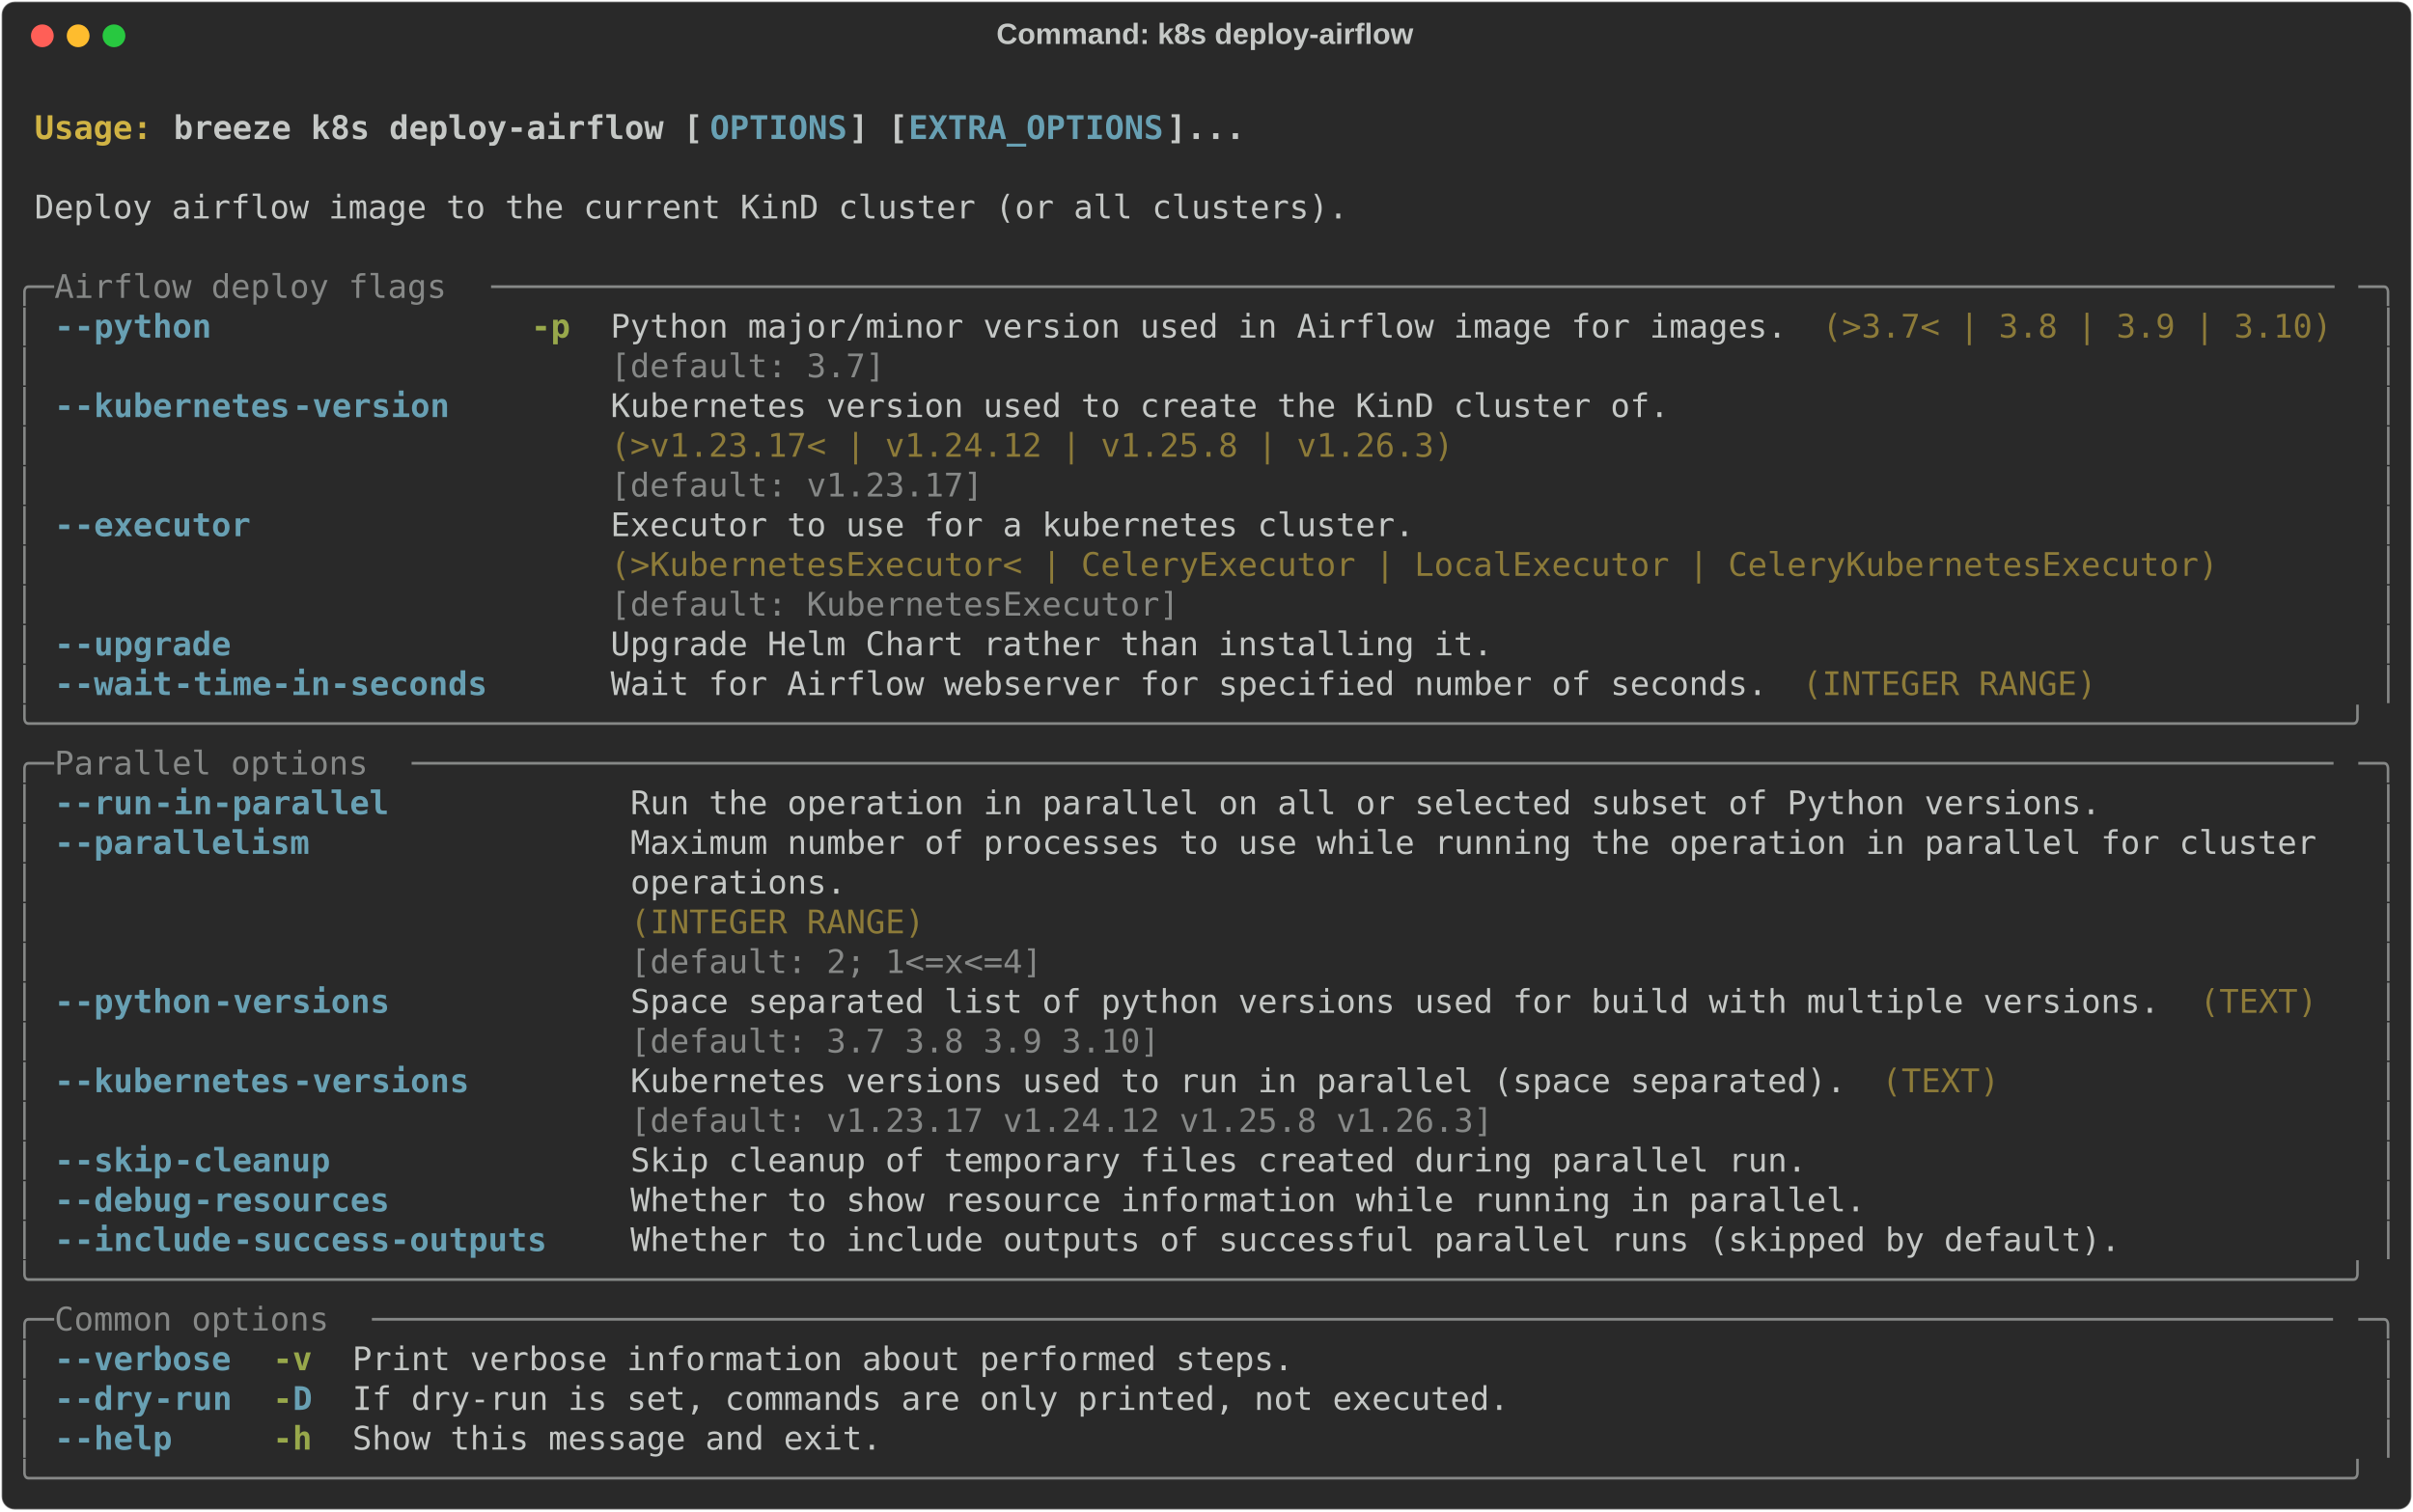
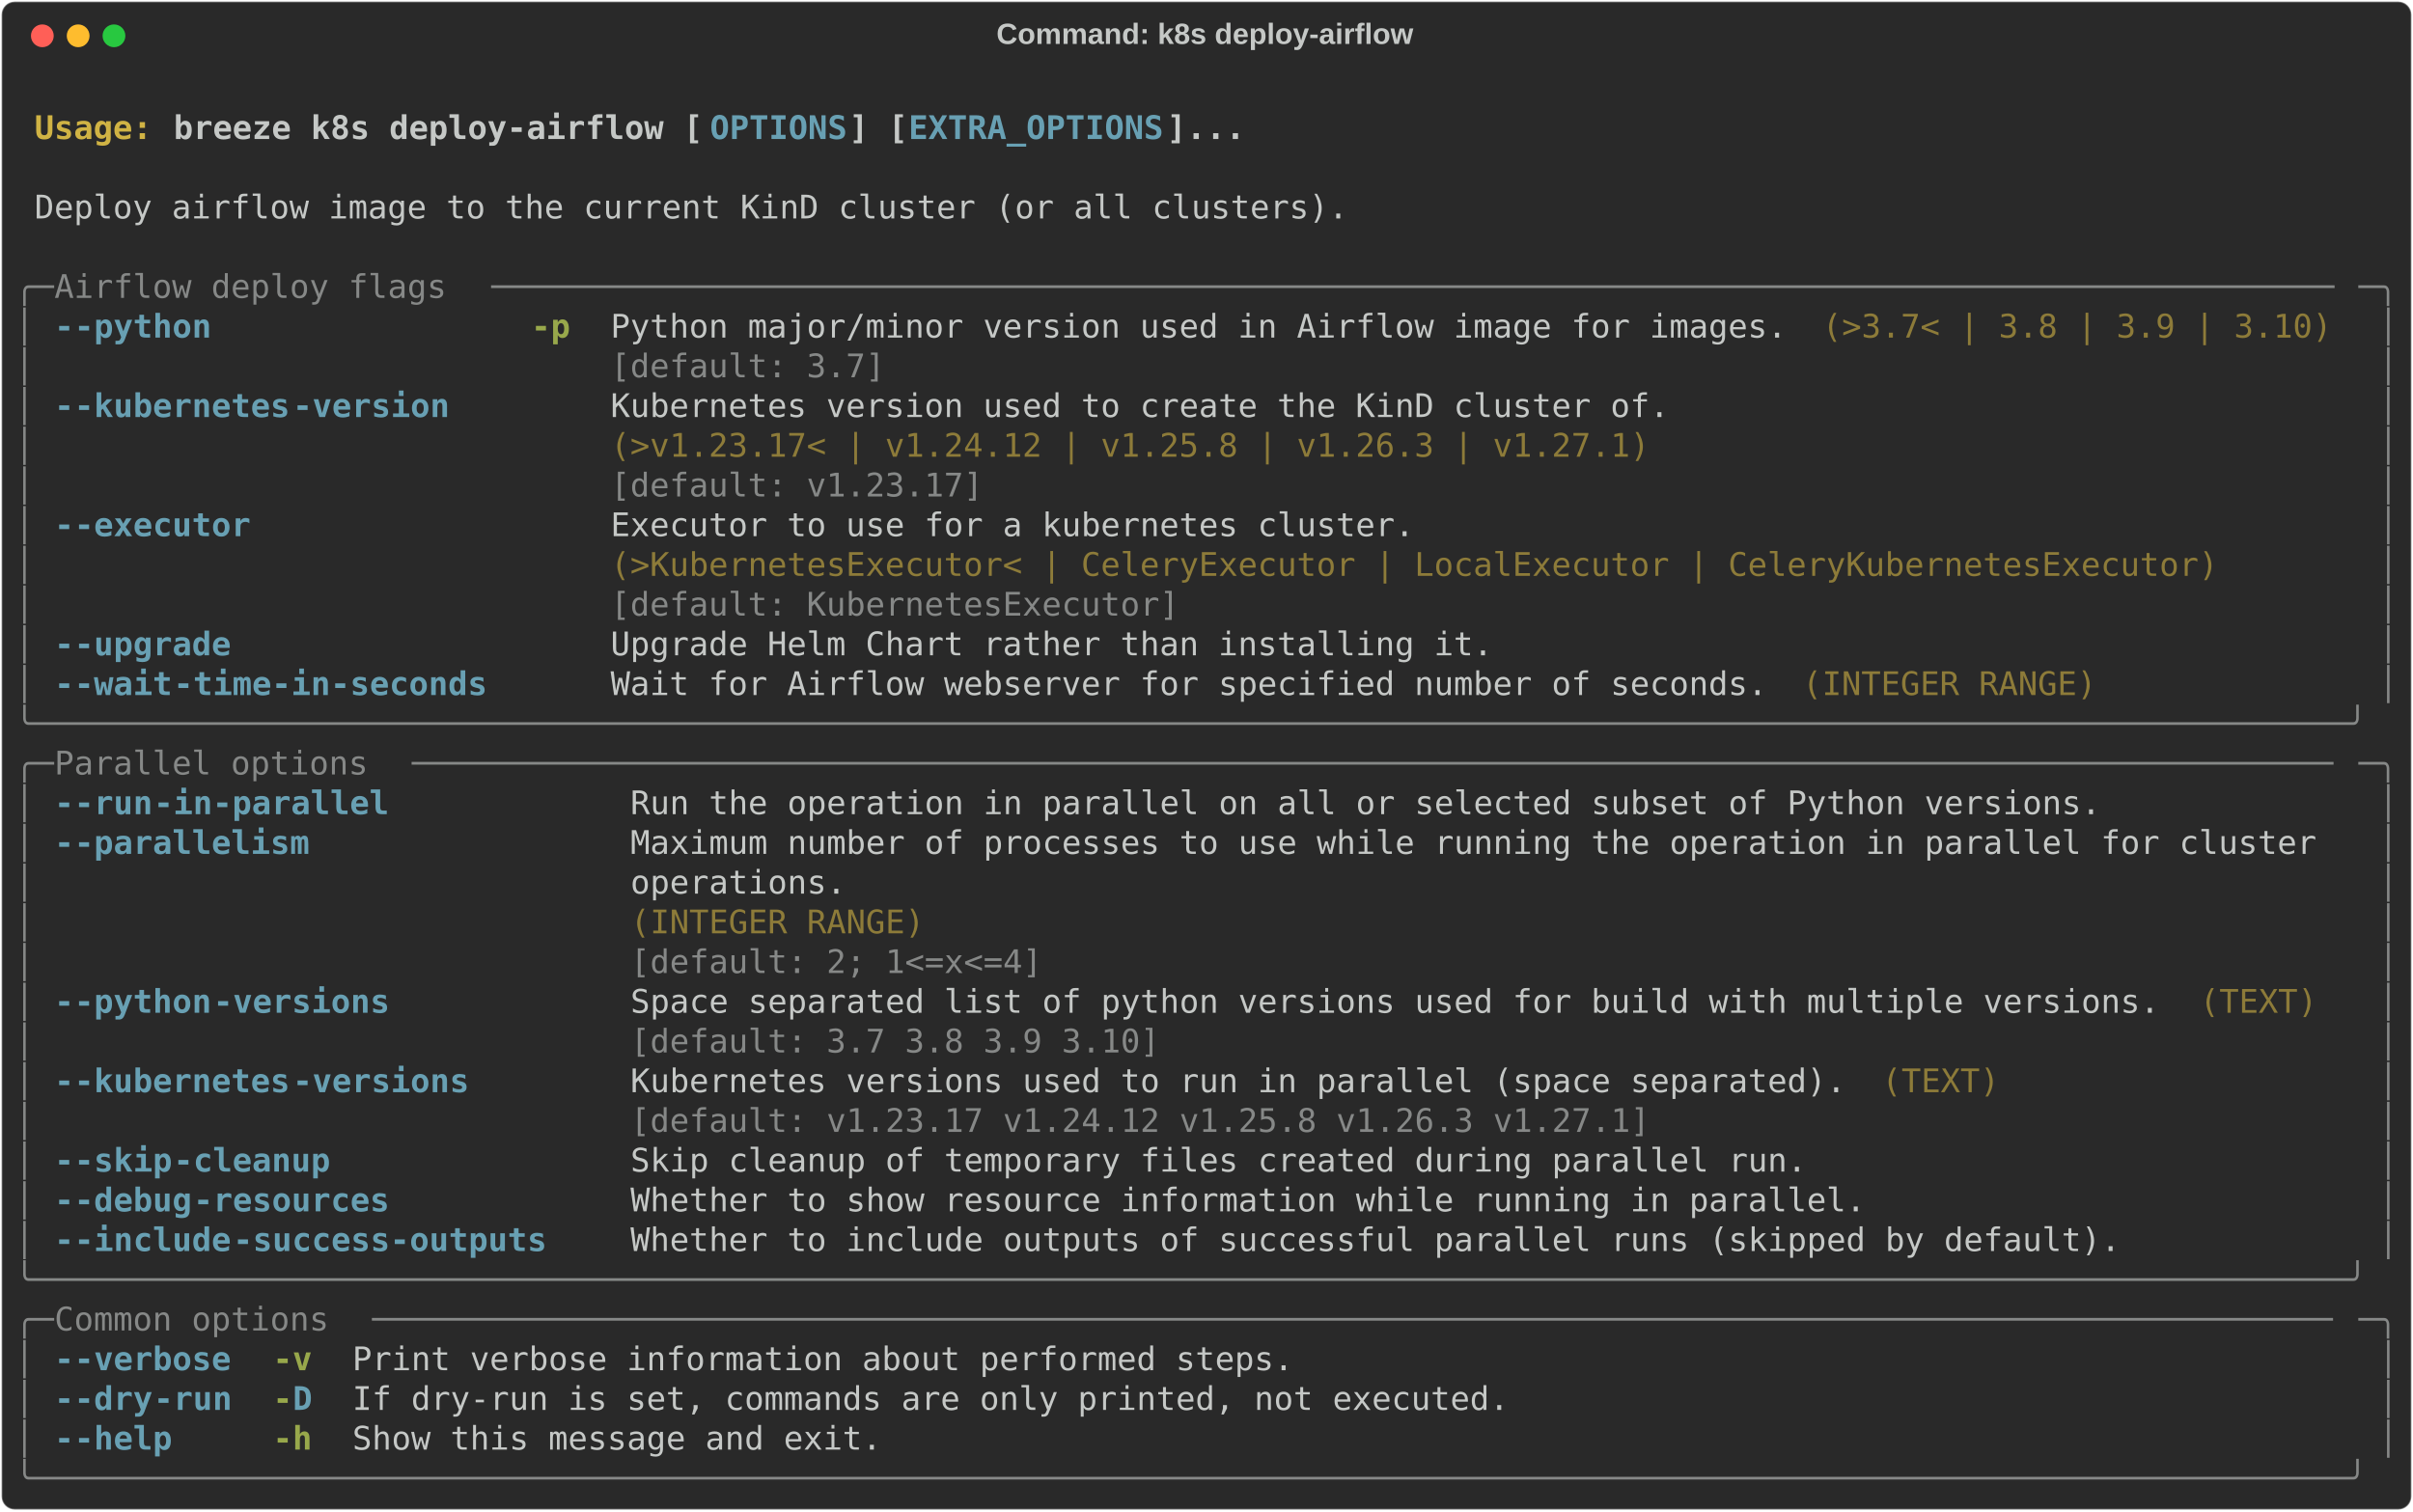
<svg xmlns="http://www.w3.org/2000/svg" class="rich-terminal" viewBox="0 0 1482 928.4">
  <style>

    @font-face {
        font-family: "Fira Code";
        src: local("FiraCode-Regular"),
                url("https://cdnjs.cloudflare.com/ajax/libs/firacode/6.2.0/woff2/FiraCode-Regular.woff2") format("woff2"),
                url("https://cdnjs.cloudflare.com/ajax/libs/firacode/6.2.0/woff/FiraCode-Regular.woff") format("woff");
        font-style: normal;
        font-weight: 400;
    }
    @font-face {
        font-family: "Fira Code";
        src: local("FiraCode-Bold"),
                url("https://cdnjs.cloudflare.com/ajax/libs/firacode/6.2.0/woff2/FiraCode-Bold.woff2") format("woff2"),
                url("https://cdnjs.cloudflare.com/ajax/libs/firacode/6.2.0/woff/FiraCode-Bold.woff") format("woff");
        font-style: bold;
        font-weight: 700;
    }

    .breeze-k8s-deploy-airflow-matrix {
        font-family: Fira Code, monospace;
        font-size: 20px;
        line-height: 24.4px;
        font-variant-east-asian: full-width;
    }

    .breeze-k8s-deploy-airflow-title {
        font-size: 18px;
        font-weight: bold;
        font-family: arial;
    }

    .breeze-k8s-deploy-airflow-r1 { fill: #c5c8c6;font-weight: bold }
.breeze-k8s-deploy-airflow-r2 { fill: #c5c8c6 }
.breeze-k8s-deploy-airflow-r3 { fill: #d0b344;font-weight: bold }
.breeze-k8s-deploy-airflow-r4 { fill: #68a0b3;font-weight: bold }
.breeze-k8s-deploy-airflow-r5 { fill: #868887 }
.breeze-k8s-deploy-airflow-r6 { fill: #98a84b;font-weight: bold }
.breeze-k8s-deploy-airflow-r7 { fill: #8d7b39 }
    </style>
  <defs>
    <clipPath id="breeze-k8s-deploy-airflow-clip-terminal">
      <rect x="0" y="0" width="1463.0" height="877.4" />
    </clipPath>
    <clipPath id="breeze-k8s-deploy-airflow-line-0">
      <rect x="0" y="1.5" width="1464" height="24.65" />
    </clipPath>
    <clipPath id="breeze-k8s-deploy-airflow-line-1">
      <rect x="0" y="25.9" width="1464" height="24.65" />
    </clipPath>
    <clipPath id="breeze-k8s-deploy-airflow-line-2">
      <rect x="0" y="50.3" width="1464" height="24.65" />
    </clipPath>
    <clipPath id="breeze-k8s-deploy-airflow-line-3">
      <rect x="0" y="74.7" width="1464" height="24.65" />
    </clipPath>
    <clipPath id="breeze-k8s-deploy-airflow-line-4">
      <rect x="0" y="99.1" width="1464" height="24.65" />
    </clipPath>
    <clipPath id="breeze-k8s-deploy-airflow-line-5">
      <rect x="0" y="123.5" width="1464" height="24.65" />
    </clipPath>
    <clipPath id="breeze-k8s-deploy-airflow-line-6">
      <rect x="0" y="147.9" width="1464" height="24.65" />
    </clipPath>
    <clipPath id="breeze-k8s-deploy-airflow-line-7">
      <rect x="0" y="172.3" width="1464" height="24.65" />
    </clipPath>
    <clipPath id="breeze-k8s-deploy-airflow-line-8">
      <rect x="0" y="196.7" width="1464" height="24.65" />
    </clipPath>
    <clipPath id="breeze-k8s-deploy-airflow-line-9">
      <rect x="0" y="221.1" width="1464" height="24.65" />
    </clipPath>
    <clipPath id="breeze-k8s-deploy-airflow-line-10">
      <rect x="0" y="245.5" width="1464" height="24.65" />
    </clipPath>
    <clipPath id="breeze-k8s-deploy-airflow-line-11">
      <rect x="0" y="269.9" width="1464" height="24.65" />
    </clipPath>
    <clipPath id="breeze-k8s-deploy-airflow-line-12">
      <rect x="0" y="294.3" width="1464" height="24.65" />
    </clipPath>
    <clipPath id="breeze-k8s-deploy-airflow-line-13">
      <rect x="0" y="318.7" width="1464" height="24.65" />
    </clipPath>
    <clipPath id="breeze-k8s-deploy-airflow-line-14">
      <rect x="0" y="343.1" width="1464" height="24.65" />
    </clipPath>
    <clipPath id="breeze-k8s-deploy-airflow-line-15">
      <rect x="0" y="367.5" width="1464" height="24.65" />
    </clipPath>
    <clipPath id="breeze-k8s-deploy-airflow-line-16">
      <rect x="0" y="391.9" width="1464" height="24.65" />
    </clipPath>
    <clipPath id="breeze-k8s-deploy-airflow-line-17">
      <rect x="0" y="416.3" width="1464" height="24.65" />
    </clipPath>
    <clipPath id="breeze-k8s-deploy-airflow-line-18">
      <rect x="0" y="440.7" width="1464" height="24.65" />
    </clipPath>
    <clipPath id="breeze-k8s-deploy-airflow-line-19">
      <rect x="0" y="465.1" width="1464" height="24.65" />
    </clipPath>
    <clipPath id="breeze-k8s-deploy-airflow-line-20">
      <rect x="0" y="489.5" width="1464" height="24.65" />
    </clipPath>
    <clipPath id="breeze-k8s-deploy-airflow-line-21">
      <rect x="0" y="513.9" width="1464" height="24.65" />
    </clipPath>
    <clipPath id="breeze-k8s-deploy-airflow-line-22">
      <rect x="0" y="538.3" width="1464" height="24.65" />
    </clipPath>
    <clipPath id="breeze-k8s-deploy-airflow-line-23">
      <rect x="0" y="562.7" width="1464" height="24.65" />
    </clipPath>
    <clipPath id="breeze-k8s-deploy-airflow-line-24">
      <rect x="0" y="587.1" width="1464" height="24.65" />
    </clipPath>
    <clipPath id="breeze-k8s-deploy-airflow-line-25">
      <rect x="0" y="611.5" width="1464" height="24.65" />
    </clipPath>
    <clipPath id="breeze-k8s-deploy-airflow-line-26">
      <rect x="0" y="635.9" width="1464" height="24.65" />
    </clipPath>
    <clipPath id="breeze-k8s-deploy-airflow-line-27">
      <rect x="0" y="660.3" width="1464" height="24.65" />
    </clipPath>
    <clipPath id="breeze-k8s-deploy-airflow-line-28">
      <rect x="0" y="684.7" width="1464" height="24.65" />
    </clipPath>
    <clipPath id="breeze-k8s-deploy-airflow-line-29">
      <rect x="0" y="709.1" width="1464" height="24.65" />
    </clipPath>
    <clipPath id="breeze-k8s-deploy-airflow-line-30">
      <rect x="0" y="733.5" width="1464" height="24.65" />
    </clipPath>
    <clipPath id="breeze-k8s-deploy-airflow-line-31">
      <rect x="0" y="757.9" width="1464" height="24.65" />
    </clipPath>
    <clipPath id="breeze-k8s-deploy-airflow-line-32">
      <rect x="0" y="782.3" width="1464" height="24.65" />
    </clipPath>
    <clipPath id="breeze-k8s-deploy-airflow-line-33">
      <rect x="0" y="806.7" width="1464" height="24.65" />
    </clipPath>
    <clipPath id="breeze-k8s-deploy-airflow-line-34">
      <rect x="0" y="831.1" width="1464" height="24.65" />
    </clipPath>
  </defs>
  <rect fill="#292929" stroke="rgba(255,255,255,0.35)" stroke-width="1" x="1" y="1" width="1480" height="926.4" rx="8" />
  <text class="breeze-k8s-deploy-airflow-title" fill="#c5c8c6" text-anchor="middle" x="740" y="27">Command: k8s deploy-airflow</text>
  <g transform="translate(26,22)">
    <circle cx="0" cy="0" r="7" fill="#ff5f57" />
    <circle cx="22" cy="0" r="7" fill="#febc2e" />
    <circle cx="44" cy="0" r="7" fill="#28c840" />
  </g>
  <g transform="translate(9, 41)" clip-path="url(#breeze-k8s-deploy-airflow-clip-terminal)">
    <g class="breeze-k8s-deploy-airflow-matrix">
      <text class="breeze-k8s-deploy-airflow-r2" x="1464" y="20" textLength="12.2" clip-path="url(#breeze-k8s-deploy-airflow-line-0)">
</text>
      <text class="breeze-k8s-deploy-airflow-r3" x="12.2" y="44.4" textLength="85.4" clip-path="url(#breeze-k8s-deploy-airflow-line-1)">Usage: </text>
      <text class="breeze-k8s-deploy-airflow-r1" x="97.6" y="44.4" textLength="329.4" clip-path="url(#breeze-k8s-deploy-airflow-line-1)">breeze k8s deploy-airflow [</text>
      <text class="breeze-k8s-deploy-airflow-r4" x="427" y="44.4" textLength="85.4" clip-path="url(#breeze-k8s-deploy-airflow-line-1)">OPTIONS</text>
      <text class="breeze-k8s-deploy-airflow-r1" x="512.4" y="44.4" textLength="36.6" clip-path="url(#breeze-k8s-deploy-airflow-line-1)">] [</text>
      <text class="breeze-k8s-deploy-airflow-r4" x="549" y="44.4" textLength="158.6" clip-path="url(#breeze-k8s-deploy-airflow-line-1)">EXTRA_OPTIONS</text>
      <text class="breeze-k8s-deploy-airflow-r1" x="707.6" y="44.4" textLength="48.8" clip-path="url(#breeze-k8s-deploy-airflow-line-1)">]...</text>
      <text class="breeze-k8s-deploy-airflow-r2" x="1464" y="44.4" textLength="12.2" clip-path="url(#breeze-k8s-deploy-airflow-line-1)">
</text>
      <text class="breeze-k8s-deploy-airflow-r2" x="1464" y="68.8" textLength="12.2" clip-path="url(#breeze-k8s-deploy-airflow-line-2)">
</text>
      <text class="breeze-k8s-deploy-airflow-r2" x="12.2" y="93.2" textLength="817.4" clip-path="url(#breeze-k8s-deploy-airflow-line-3)">Deploy airflow image to the current KinD cluster (or all clusters).</text>
      <text class="breeze-k8s-deploy-airflow-r2" x="1464" y="93.2" textLength="12.2" clip-path="url(#breeze-k8s-deploy-airflow-line-3)">
</text>
      <text class="breeze-k8s-deploy-airflow-r2" x="1464" y="117.6" textLength="12.2" clip-path="url(#breeze-k8s-deploy-airflow-line-4)">
</text>
      <text class="breeze-k8s-deploy-airflow-r5" x="0" y="142" textLength="24.4" clip-path="url(#breeze-k8s-deploy-airflow-line-5)">╭─</text>
      <text class="breeze-k8s-deploy-airflow-r5" x="24.4" y="142" textLength="268.4" clip-path="url(#breeze-k8s-deploy-airflow-line-5)"> Airflow deploy flags </text>
      <text class="breeze-k8s-deploy-airflow-r5" x="292.8" y="142" textLength="1146.8" clip-path="url(#breeze-k8s-deploy-airflow-line-5)">──────────────────────────────────────────────────────────────────────────────────────────────</text>
      <text class="breeze-k8s-deploy-airflow-r5" x="1439.6" y="142" textLength="24.4" clip-path="url(#breeze-k8s-deploy-airflow-line-5)">─╮</text>
      <text class="breeze-k8s-deploy-airflow-r2" x="1464" y="142" textLength="12.2" clip-path="url(#breeze-k8s-deploy-airflow-line-5)">
</text>
      <text class="breeze-k8s-deploy-airflow-r5" x="0" y="166.4" textLength="12.2" clip-path="url(#breeze-k8s-deploy-airflow-line-6)">│</text>
      <text class="breeze-k8s-deploy-airflow-r4" x="24.4" y="166.4" textLength="12.2" clip-path="url(#breeze-k8s-deploy-airflow-line-6)">-</text>
      <text class="breeze-k8s-deploy-airflow-r4" x="36.6" y="166.4" textLength="85.4" clip-path="url(#breeze-k8s-deploy-airflow-line-6)">-python</text>
      <text class="breeze-k8s-deploy-airflow-r6" x="317.2" y="166.4" textLength="24.4" clip-path="url(#breeze-k8s-deploy-airflow-line-6)">-p</text>
      <text class="breeze-k8s-deploy-airflow-r2" x="366" y="166.4" textLength="732" clip-path="url(#breeze-k8s-deploy-airflow-line-6)">Python major/minor version used in Airflow image for images.</text>
      <text class="breeze-k8s-deploy-airflow-r7" x="1110.2" y="166.4" textLength="317.2" clip-path="url(#breeze-k8s-deploy-airflow-line-6)">(&gt;3.7&lt; | 3.8 | 3.9 | 3.10)</text>
      <text class="breeze-k8s-deploy-airflow-r5" x="1451.8" y="166.4" textLength="12.2" clip-path="url(#breeze-k8s-deploy-airflow-line-6)">│</text>
      <text class="breeze-k8s-deploy-airflow-r2" x="1464" y="166.4" textLength="12.2" clip-path="url(#breeze-k8s-deploy-airflow-line-6)">
</text>
      <text class="breeze-k8s-deploy-airflow-r5" x="0" y="190.8" textLength="12.2" clip-path="url(#breeze-k8s-deploy-airflow-line-7)">│</text>
      <text class="breeze-k8s-deploy-airflow-r5" x="366" y="190.8" textLength="732" clip-path="url(#breeze-k8s-deploy-airflow-line-7)">[default: 3.7]                                              </text>
      <text class="breeze-k8s-deploy-airflow-r5" x="1451.8" y="190.8" textLength="12.2" clip-path="url(#breeze-k8s-deploy-airflow-line-7)">│</text>
      <text class="breeze-k8s-deploy-airflow-r2" x="1464" y="190.8" textLength="12.2" clip-path="url(#breeze-k8s-deploy-airflow-line-7)">
</text>
      <text class="breeze-k8s-deploy-airflow-r5" x="0" y="215.2" textLength="12.2" clip-path="url(#breeze-k8s-deploy-airflow-line-8)">│</text>
      <text class="breeze-k8s-deploy-airflow-r4" x="24.4" y="215.2" textLength="12.2" clip-path="url(#breeze-k8s-deploy-airflow-line-8)">-</text>
      <text class="breeze-k8s-deploy-airflow-r4" x="36.6" y="215.2" textLength="134.2" clip-path="url(#breeze-k8s-deploy-airflow-line-8)">-kubernetes</text>
      <text class="breeze-k8s-deploy-airflow-r4" x="170.8" y="215.2" textLength="97.6" clip-path="url(#breeze-k8s-deploy-airflow-line-8)">-version</text>
      <text class="breeze-k8s-deploy-airflow-r2" x="366" y="215.2" textLength="658.8" clip-path="url(#breeze-k8s-deploy-airflow-line-8)">Kubernetes version used to create the KinD cluster of.</text>
      <text class="breeze-k8s-deploy-airflow-r5" x="1451.8" y="215.2" textLength="12.2" clip-path="url(#breeze-k8s-deploy-airflow-line-8)">│</text>
      <text class="breeze-k8s-deploy-airflow-r2" x="1464" y="215.2" textLength="12.2" clip-path="url(#breeze-k8s-deploy-airflow-line-8)">
</text>
      <text class="breeze-k8s-deploy-airflow-r5" x="0" y="239.6" textLength="12.2" clip-path="url(#breeze-k8s-deploy-airflow-line-9)">│</text>
-       <text class="breeze-k8s-deploy-airflow-r7" x="366" y="239.6" textLength="658.8" clip-path="url(#breeze-k8s-deploy-airflow-line-9)">(&gt;v1.23.17&lt; | v1.24.12 | v1.25.8 | v1.26.3)           </text>
+       <text class="breeze-k8s-deploy-airflow-r7" x="366" y="239.6" textLength="658.8" clip-path="url(#breeze-k8s-deploy-airflow-line-9)">(&gt;v1.23.17&lt; | v1.24.12 | v1.25.8 | v1.26.3 | v1.27.1) </text>
      <text class="breeze-k8s-deploy-airflow-r5" x="1451.8" y="239.6" textLength="12.2" clip-path="url(#breeze-k8s-deploy-airflow-line-9)">│</text>
      <text class="breeze-k8s-deploy-airflow-r2" x="1464" y="239.6" textLength="12.2" clip-path="url(#breeze-k8s-deploy-airflow-line-9)">
</text>
      <text class="breeze-k8s-deploy-airflow-r5" x="0" y="264" textLength="12.2" clip-path="url(#breeze-k8s-deploy-airflow-line-10)">│</text>
      <text class="breeze-k8s-deploy-airflow-r5" x="366" y="264" textLength="658.8" clip-path="url(#breeze-k8s-deploy-airflow-line-10)">[default: v1.23.17]                                   </text>
      <text class="breeze-k8s-deploy-airflow-r5" x="1451.8" y="264" textLength="12.2" clip-path="url(#breeze-k8s-deploy-airflow-line-10)">│</text>
      <text class="breeze-k8s-deploy-airflow-r2" x="1464" y="264" textLength="12.2" clip-path="url(#breeze-k8s-deploy-airflow-line-10)">
</text>
      <text class="breeze-k8s-deploy-airflow-r5" x="0" y="288.4" textLength="12.2" clip-path="url(#breeze-k8s-deploy-airflow-line-11)">│</text>
      <text class="breeze-k8s-deploy-airflow-r4" x="24.4" y="288.4" textLength="12.2" clip-path="url(#breeze-k8s-deploy-airflow-line-11)">-</text>
      <text class="breeze-k8s-deploy-airflow-r4" x="36.6" y="288.4" textLength="109.8" clip-path="url(#breeze-k8s-deploy-airflow-line-11)">-executor</text>
      <text class="breeze-k8s-deploy-airflow-r2" x="366" y="288.4" textLength="1000.4" clip-path="url(#breeze-k8s-deploy-airflow-line-11)">Executor to use for a kubernetes cluster.                                         </text>
      <text class="breeze-k8s-deploy-airflow-r5" x="1451.8" y="288.4" textLength="12.2" clip-path="url(#breeze-k8s-deploy-airflow-line-11)">│</text>
      <text class="breeze-k8s-deploy-airflow-r2" x="1464" y="288.4" textLength="12.2" clip-path="url(#breeze-k8s-deploy-airflow-line-11)">
</text>
      <text class="breeze-k8s-deploy-airflow-r5" x="0" y="312.8" textLength="12.2" clip-path="url(#breeze-k8s-deploy-airflow-line-12)">│</text>
      <text class="breeze-k8s-deploy-airflow-r7" x="366" y="312.8" textLength="1000.4" clip-path="url(#breeze-k8s-deploy-airflow-line-12)">(&gt;KubernetesExecutor&lt; | CeleryExecutor | LocalExecutor | CeleryKubernetesExecutor)</text>
      <text class="breeze-k8s-deploy-airflow-r5" x="1451.8" y="312.8" textLength="12.2" clip-path="url(#breeze-k8s-deploy-airflow-line-12)">│</text>
      <text class="breeze-k8s-deploy-airflow-r2" x="1464" y="312.8" textLength="12.2" clip-path="url(#breeze-k8s-deploy-airflow-line-12)">
</text>
      <text class="breeze-k8s-deploy-airflow-r5" x="0" y="337.2" textLength="12.2" clip-path="url(#breeze-k8s-deploy-airflow-line-13)">│</text>
      <text class="breeze-k8s-deploy-airflow-r5" x="366" y="337.2" textLength="1000.4" clip-path="url(#breeze-k8s-deploy-airflow-line-13)">[default: KubernetesExecutor]                                                     </text>
      <text class="breeze-k8s-deploy-airflow-r5" x="1451.8" y="337.2" textLength="12.2" clip-path="url(#breeze-k8s-deploy-airflow-line-13)">│</text>
      <text class="breeze-k8s-deploy-airflow-r2" x="1464" y="337.2" textLength="12.2" clip-path="url(#breeze-k8s-deploy-airflow-line-13)">
</text>
      <text class="breeze-k8s-deploy-airflow-r5" x="0" y="361.6" textLength="12.2" clip-path="url(#breeze-k8s-deploy-airflow-line-14)">│</text>
      <text class="breeze-k8s-deploy-airflow-r4" x="24.4" y="361.6" textLength="12.2" clip-path="url(#breeze-k8s-deploy-airflow-line-14)">-</text>
      <text class="breeze-k8s-deploy-airflow-r4" x="36.6" y="361.6" textLength="97.6" clip-path="url(#breeze-k8s-deploy-airflow-line-14)">-upgrade</text>
      <text class="breeze-k8s-deploy-airflow-r2" x="366" y="361.6" textLength="549" clip-path="url(#breeze-k8s-deploy-airflow-line-14)">Upgrade Helm Chart rather than installing it.</text>
      <text class="breeze-k8s-deploy-airflow-r5" x="1451.8" y="361.6" textLength="12.2" clip-path="url(#breeze-k8s-deploy-airflow-line-14)">│</text>
      <text class="breeze-k8s-deploy-airflow-r2" x="1464" y="361.6" textLength="12.2" clip-path="url(#breeze-k8s-deploy-airflow-line-14)">
</text>
      <text class="breeze-k8s-deploy-airflow-r5" x="0" y="386" textLength="12.2" clip-path="url(#breeze-k8s-deploy-airflow-line-15)">│</text>
      <text class="breeze-k8s-deploy-airflow-r4" x="24.4" y="386" textLength="12.2" clip-path="url(#breeze-k8s-deploy-airflow-line-15)">-</text>
      <text class="breeze-k8s-deploy-airflow-r4" x="36.6" y="386" textLength="61" clip-path="url(#breeze-k8s-deploy-airflow-line-15)">-wait</text>
      <text class="breeze-k8s-deploy-airflow-r4" x="97.6" y="386" textLength="195.2" clip-path="url(#breeze-k8s-deploy-airflow-line-15)">-time-in-seconds</text>
      <text class="breeze-k8s-deploy-airflow-r2" x="366" y="386" textLength="719.8" clip-path="url(#breeze-k8s-deploy-airflow-line-15)">Wait for Airflow webserver for specified number of seconds.</text>
      <text class="breeze-k8s-deploy-airflow-r7" x="1098" y="386" textLength="183" clip-path="url(#breeze-k8s-deploy-airflow-line-15)">(INTEGER RANGE)</text>
      <text class="breeze-k8s-deploy-airflow-r5" x="1451.8" y="386" textLength="12.2" clip-path="url(#breeze-k8s-deploy-airflow-line-15)">│</text>
      <text class="breeze-k8s-deploy-airflow-r2" x="1464" y="386" textLength="12.2" clip-path="url(#breeze-k8s-deploy-airflow-line-15)">
</text>
      <text class="breeze-k8s-deploy-airflow-r5" x="0" y="410.4" textLength="1464" clip-path="url(#breeze-k8s-deploy-airflow-line-16)">╰──────────────────────────────────────────────────────────────────────────────────────────────────────────────────────╯</text>
      <text class="breeze-k8s-deploy-airflow-r2" x="1464" y="410.4" textLength="12.2" clip-path="url(#breeze-k8s-deploy-airflow-line-16)">
</text>
      <text class="breeze-k8s-deploy-airflow-r5" x="0" y="434.8" textLength="24.4" clip-path="url(#breeze-k8s-deploy-airflow-line-17)">╭─</text>
      <text class="breeze-k8s-deploy-airflow-r5" x="24.4" y="434.8" textLength="219.6" clip-path="url(#breeze-k8s-deploy-airflow-line-17)"> Parallel options </text>
      <text class="breeze-k8s-deploy-airflow-r5" x="244" y="434.8" textLength="1195.6" clip-path="url(#breeze-k8s-deploy-airflow-line-17)">──────────────────────────────────────────────────────────────────────────────────────────────────</text>
      <text class="breeze-k8s-deploy-airflow-r5" x="1439.6" y="434.8" textLength="24.4" clip-path="url(#breeze-k8s-deploy-airflow-line-17)">─╮</text>
      <text class="breeze-k8s-deploy-airflow-r2" x="1464" y="434.8" textLength="12.2" clip-path="url(#breeze-k8s-deploy-airflow-line-17)">
</text>
      <text class="breeze-k8s-deploy-airflow-r5" x="0" y="459.2" textLength="12.2" clip-path="url(#breeze-k8s-deploy-airflow-line-18)">│</text>
      <text class="breeze-k8s-deploy-airflow-r4" x="24.4" y="459.2" textLength="12.2" clip-path="url(#breeze-k8s-deploy-airflow-line-18)">-</text>
      <text class="breeze-k8s-deploy-airflow-r4" x="36.6" y="459.2" textLength="48.8" clip-path="url(#breeze-k8s-deploy-airflow-line-18)">-run</text>
      <text class="breeze-k8s-deploy-airflow-r4" x="85.4" y="459.2" textLength="146.4" clip-path="url(#breeze-k8s-deploy-airflow-line-18)">-in-parallel</text>
      <text class="breeze-k8s-deploy-airflow-r2" x="378.2" y="459.2" textLength="915" clip-path="url(#breeze-k8s-deploy-airflow-line-18)">Run the operation in parallel on all or selected subset of Python versions.</text>
      <text class="breeze-k8s-deploy-airflow-r5" x="1451.8" y="459.2" textLength="12.2" clip-path="url(#breeze-k8s-deploy-airflow-line-18)">│</text>
      <text class="breeze-k8s-deploy-airflow-r2" x="1464" y="459.2" textLength="12.2" clip-path="url(#breeze-k8s-deploy-airflow-line-18)">
</text>
      <text class="breeze-k8s-deploy-airflow-r5" x="0" y="483.6" textLength="12.2" clip-path="url(#breeze-k8s-deploy-airflow-line-19)">│</text>
      <text class="breeze-k8s-deploy-airflow-r4" x="24.4" y="483.6" textLength="12.2" clip-path="url(#breeze-k8s-deploy-airflow-line-19)">-</text>
      <text class="breeze-k8s-deploy-airflow-r4" x="36.6" y="483.6" textLength="146.4" clip-path="url(#breeze-k8s-deploy-airflow-line-19)">-parallelism</text>
      <text class="breeze-k8s-deploy-airflow-r2" x="378.2" y="483.6" textLength="1061.4" clip-path="url(#breeze-k8s-deploy-airflow-line-19)">Maximum number of processes to use while running the operation in parallel for cluster </text>
      <text class="breeze-k8s-deploy-airflow-r5" x="1451.8" y="483.6" textLength="12.2" clip-path="url(#breeze-k8s-deploy-airflow-line-19)">│</text>
      <text class="breeze-k8s-deploy-airflow-r2" x="1464" y="483.6" textLength="12.2" clip-path="url(#breeze-k8s-deploy-airflow-line-19)">
</text>
      <text class="breeze-k8s-deploy-airflow-r5" x="0" y="508" textLength="12.2" clip-path="url(#breeze-k8s-deploy-airflow-line-20)">│</text>
      <text class="breeze-k8s-deploy-airflow-r2" x="378.2" y="508" textLength="1061.4" clip-path="url(#breeze-k8s-deploy-airflow-line-20)">operations.                                                                            </text>
      <text class="breeze-k8s-deploy-airflow-r5" x="1451.8" y="508" textLength="12.2" clip-path="url(#breeze-k8s-deploy-airflow-line-20)">│</text>
      <text class="breeze-k8s-deploy-airflow-r2" x="1464" y="508" textLength="12.2" clip-path="url(#breeze-k8s-deploy-airflow-line-20)">
</text>
      <text class="breeze-k8s-deploy-airflow-r5" x="0" y="532.4" textLength="12.2" clip-path="url(#breeze-k8s-deploy-airflow-line-21)">│</text>
      <text class="breeze-k8s-deploy-airflow-r7" x="378.2" y="532.4" textLength="1061.4" clip-path="url(#breeze-k8s-deploy-airflow-line-21)">(INTEGER RANGE)                                                                        </text>
      <text class="breeze-k8s-deploy-airflow-r5" x="1451.8" y="532.4" textLength="12.2" clip-path="url(#breeze-k8s-deploy-airflow-line-21)">│</text>
      <text class="breeze-k8s-deploy-airflow-r2" x="1464" y="532.4" textLength="12.2" clip-path="url(#breeze-k8s-deploy-airflow-line-21)">
</text>
      <text class="breeze-k8s-deploy-airflow-r5" x="0" y="556.8" textLength="12.2" clip-path="url(#breeze-k8s-deploy-airflow-line-22)">│</text>
      <text class="breeze-k8s-deploy-airflow-r5" x="378.2" y="556.8" textLength="1061.4" clip-path="url(#breeze-k8s-deploy-airflow-line-22)">[default: 2; 1&lt;=x&lt;=4]                                                                  </text>
      <text class="breeze-k8s-deploy-airflow-r5" x="1451.8" y="556.8" textLength="12.2" clip-path="url(#breeze-k8s-deploy-airflow-line-22)">│</text>
      <text class="breeze-k8s-deploy-airflow-r2" x="1464" y="556.8" textLength="12.2" clip-path="url(#breeze-k8s-deploy-airflow-line-22)">
</text>
      <text class="breeze-k8s-deploy-airflow-r5" x="0" y="581.2" textLength="12.2" clip-path="url(#breeze-k8s-deploy-airflow-line-23)">│</text>
      <text class="breeze-k8s-deploy-airflow-r4" x="24.4" y="581.2" textLength="12.2" clip-path="url(#breeze-k8s-deploy-airflow-line-23)">-</text>
      <text class="breeze-k8s-deploy-airflow-r4" x="36.6" y="581.2" textLength="85.4" clip-path="url(#breeze-k8s-deploy-airflow-line-23)">-python</text>
      <text class="breeze-k8s-deploy-airflow-r4" x="122" y="581.2" textLength="109.8" clip-path="url(#breeze-k8s-deploy-airflow-line-23)">-versions</text>
      <text class="breeze-k8s-deploy-airflow-r2" x="378.2" y="581.2" textLength="951.6" clip-path="url(#breeze-k8s-deploy-airflow-line-23)">Space separated list of python versions used for build with multiple versions.</text>
      <text class="breeze-k8s-deploy-airflow-r7" x="1342" y="581.2" textLength="73.2" clip-path="url(#breeze-k8s-deploy-airflow-line-23)">(TEXT)</text>
      <text class="breeze-k8s-deploy-airflow-r5" x="1451.8" y="581.2" textLength="12.2" clip-path="url(#breeze-k8s-deploy-airflow-line-23)">│</text>
      <text class="breeze-k8s-deploy-airflow-r2" x="1464" y="581.2" textLength="12.2" clip-path="url(#breeze-k8s-deploy-airflow-line-23)">
</text>
      <text class="breeze-k8s-deploy-airflow-r5" x="0" y="605.6" textLength="12.2" clip-path="url(#breeze-k8s-deploy-airflow-line-24)">│</text>
      <text class="breeze-k8s-deploy-airflow-r5" x="378.2" y="605.6" textLength="951.6" clip-path="url(#breeze-k8s-deploy-airflow-line-24)">[default: 3.7 3.8 3.9 3.10]                                                   </text>
      <text class="breeze-k8s-deploy-airflow-r5" x="1451.8" y="605.6" textLength="12.2" clip-path="url(#breeze-k8s-deploy-airflow-line-24)">│</text>
      <text class="breeze-k8s-deploy-airflow-r2" x="1464" y="605.6" textLength="12.2" clip-path="url(#breeze-k8s-deploy-airflow-line-24)">
</text>
      <text class="breeze-k8s-deploy-airflow-r5" x="0" y="630" textLength="12.2" clip-path="url(#breeze-k8s-deploy-airflow-line-25)">│</text>
      <text class="breeze-k8s-deploy-airflow-r4" x="24.4" y="630" textLength="12.2" clip-path="url(#breeze-k8s-deploy-airflow-line-25)">-</text>
      <text class="breeze-k8s-deploy-airflow-r4" x="36.6" y="630" textLength="134.2" clip-path="url(#breeze-k8s-deploy-airflow-line-25)">-kubernetes</text>
      <text class="breeze-k8s-deploy-airflow-r4" x="170.8" y="630" textLength="109.8" clip-path="url(#breeze-k8s-deploy-airflow-line-25)">-versions</text>
      <text class="breeze-k8s-deploy-airflow-r2" x="378.2" y="630" textLength="756.4" clip-path="url(#breeze-k8s-deploy-airflow-line-25)">Kubernetes versions used to run in parallel (space separated).</text>
      <text class="breeze-k8s-deploy-airflow-r7" x="1146.8" y="630" textLength="73.2" clip-path="url(#breeze-k8s-deploy-airflow-line-25)">(TEXT)</text>
      <text class="breeze-k8s-deploy-airflow-r5" x="1451.8" y="630" textLength="12.2" clip-path="url(#breeze-k8s-deploy-airflow-line-25)">│</text>
      <text class="breeze-k8s-deploy-airflow-r2" x="1464" y="630" textLength="12.2" clip-path="url(#breeze-k8s-deploy-airflow-line-25)">
</text>
      <text class="breeze-k8s-deploy-airflow-r5" x="0" y="654.4" textLength="12.2" clip-path="url(#breeze-k8s-deploy-airflow-line-26)">│</text>
-       <text class="breeze-k8s-deploy-airflow-r5" x="378.2" y="654.4" textLength="756.4" clip-path="url(#breeze-k8s-deploy-airflow-line-26)">[default: v1.23.17 v1.24.12 v1.25.8 v1.26.3]                  </text>
+       <text class="breeze-k8s-deploy-airflow-r5" x="378.2" y="654.4" textLength="756.4" clip-path="url(#breeze-k8s-deploy-airflow-line-26)">[default: v1.23.17 v1.24.12 v1.25.8 v1.26.3 v1.27.1]          </text>
      <text class="breeze-k8s-deploy-airflow-r5" x="1451.8" y="654.4" textLength="12.2" clip-path="url(#breeze-k8s-deploy-airflow-line-26)">│</text>
      <text class="breeze-k8s-deploy-airflow-r2" x="1464" y="654.4" textLength="12.2" clip-path="url(#breeze-k8s-deploy-airflow-line-26)">
</text>
      <text class="breeze-k8s-deploy-airflow-r5" x="0" y="678.8" textLength="12.2" clip-path="url(#breeze-k8s-deploy-airflow-line-27)">│</text>
      <text class="breeze-k8s-deploy-airflow-r4" x="24.4" y="678.8" textLength="12.2" clip-path="url(#breeze-k8s-deploy-airflow-line-27)">-</text>
      <text class="breeze-k8s-deploy-airflow-r4" x="36.6" y="678.8" textLength="61" clip-path="url(#breeze-k8s-deploy-airflow-line-27)">-skip</text>
      <text class="breeze-k8s-deploy-airflow-r4" x="97.6" y="678.8" textLength="97.6" clip-path="url(#breeze-k8s-deploy-airflow-line-27)">-cleanup</text>
      <text class="breeze-k8s-deploy-airflow-r2" x="378.2" y="678.8" textLength="732" clip-path="url(#breeze-k8s-deploy-airflow-line-27)">Skip cleanup of temporary files created during parallel run.</text>
      <text class="breeze-k8s-deploy-airflow-r5" x="1451.8" y="678.8" textLength="12.2" clip-path="url(#breeze-k8s-deploy-airflow-line-27)">│</text>
      <text class="breeze-k8s-deploy-airflow-r2" x="1464" y="678.8" textLength="12.2" clip-path="url(#breeze-k8s-deploy-airflow-line-27)">
</text>
      <text class="breeze-k8s-deploy-airflow-r5" x="0" y="703.2" textLength="12.2" clip-path="url(#breeze-k8s-deploy-airflow-line-28)">│</text>
      <text class="breeze-k8s-deploy-airflow-r4" x="24.4" y="703.2" textLength="12.2" clip-path="url(#breeze-k8s-deploy-airflow-line-28)">-</text>
      <text class="breeze-k8s-deploy-airflow-r4" x="36.6" y="703.2" textLength="73.2" clip-path="url(#breeze-k8s-deploy-airflow-line-28)">-debug</text>
      <text class="breeze-k8s-deploy-airflow-r4" x="109.8" y="703.2" textLength="122" clip-path="url(#breeze-k8s-deploy-airflow-line-28)">-resources</text>
      <text class="breeze-k8s-deploy-airflow-r2" x="378.2" y="703.2" textLength="768.6" clip-path="url(#breeze-k8s-deploy-airflow-line-28)">Whether to show resource information while running in parallel.</text>
      <text class="breeze-k8s-deploy-airflow-r5" x="1451.8" y="703.2" textLength="12.2" clip-path="url(#breeze-k8s-deploy-airflow-line-28)">│</text>
      <text class="breeze-k8s-deploy-airflow-r2" x="1464" y="703.2" textLength="12.2" clip-path="url(#breeze-k8s-deploy-airflow-line-28)">
</text>
      <text class="breeze-k8s-deploy-airflow-r5" x="0" y="727.6" textLength="12.2" clip-path="url(#breeze-k8s-deploy-airflow-line-29)">│</text>
      <text class="breeze-k8s-deploy-airflow-r4" x="24.4" y="727.6" textLength="12.2" clip-path="url(#breeze-k8s-deploy-airflow-line-29)">-</text>
      <text class="breeze-k8s-deploy-airflow-r4" x="36.6" y="727.6" textLength="97.6" clip-path="url(#breeze-k8s-deploy-airflow-line-29)">-include</text>
      <text class="breeze-k8s-deploy-airflow-r4" x="134.2" y="727.6" textLength="195.2" clip-path="url(#breeze-k8s-deploy-airflow-line-29)">-success-outputs</text>
      <text class="breeze-k8s-deploy-airflow-r2" x="378.2" y="727.6" textLength="927.2" clip-path="url(#breeze-k8s-deploy-airflow-line-29)">Whether to include outputs of successful parallel runs (skipped by default).</text>
      <text class="breeze-k8s-deploy-airflow-r5" x="1451.8" y="727.6" textLength="12.2" clip-path="url(#breeze-k8s-deploy-airflow-line-29)">│</text>
      <text class="breeze-k8s-deploy-airflow-r2" x="1464" y="727.6" textLength="12.2" clip-path="url(#breeze-k8s-deploy-airflow-line-29)">
</text>
      <text class="breeze-k8s-deploy-airflow-r5" x="0" y="752" textLength="1464" clip-path="url(#breeze-k8s-deploy-airflow-line-30)">╰──────────────────────────────────────────────────────────────────────────────────────────────────────────────────────╯</text>
      <text class="breeze-k8s-deploy-airflow-r2" x="1464" y="752" textLength="12.2" clip-path="url(#breeze-k8s-deploy-airflow-line-30)">
</text>
      <text class="breeze-k8s-deploy-airflow-r5" x="0" y="776.4" textLength="24.4" clip-path="url(#breeze-k8s-deploy-airflow-line-31)">╭─</text>
      <text class="breeze-k8s-deploy-airflow-r5" x="24.4" y="776.4" textLength="195.2" clip-path="url(#breeze-k8s-deploy-airflow-line-31)"> Common options </text>
      <text class="breeze-k8s-deploy-airflow-r5" x="219.6" y="776.4" textLength="1220" clip-path="url(#breeze-k8s-deploy-airflow-line-31)">────────────────────────────────────────────────────────────────────────────────────────────────────</text>
      <text class="breeze-k8s-deploy-airflow-r5" x="1439.6" y="776.4" textLength="24.4" clip-path="url(#breeze-k8s-deploy-airflow-line-31)">─╮</text>
      <text class="breeze-k8s-deploy-airflow-r2" x="1464" y="776.4" textLength="12.2" clip-path="url(#breeze-k8s-deploy-airflow-line-31)">
</text>
      <text class="breeze-k8s-deploy-airflow-r5" x="0" y="800.8" textLength="12.2" clip-path="url(#breeze-k8s-deploy-airflow-line-32)">│</text>
      <text class="breeze-k8s-deploy-airflow-r4" x="24.4" y="800.8" textLength="12.2" clip-path="url(#breeze-k8s-deploy-airflow-line-32)">-</text>
      <text class="breeze-k8s-deploy-airflow-r4" x="36.6" y="800.8" textLength="97.6" clip-path="url(#breeze-k8s-deploy-airflow-line-32)">-verbose</text>
      <text class="breeze-k8s-deploy-airflow-r6" x="158.6" y="800.8" textLength="24.4" clip-path="url(#breeze-k8s-deploy-airflow-line-32)">-v</text>
      <text class="breeze-k8s-deploy-airflow-r2" x="207.4" y="800.8" textLength="585.6" clip-path="url(#breeze-k8s-deploy-airflow-line-32)">Print verbose information about performed steps.</text>
      <text class="breeze-k8s-deploy-airflow-r5" x="1451.8" y="800.8" textLength="12.2" clip-path="url(#breeze-k8s-deploy-airflow-line-32)">│</text>
      <text class="breeze-k8s-deploy-airflow-r2" x="1464" y="800.8" textLength="12.2" clip-path="url(#breeze-k8s-deploy-airflow-line-32)">
</text>
      <text class="breeze-k8s-deploy-airflow-r5" x="0" y="825.2" textLength="12.2" clip-path="url(#breeze-k8s-deploy-airflow-line-33)">│</text>
      <text class="breeze-k8s-deploy-airflow-r4" x="24.4" y="825.2" textLength="12.2" clip-path="url(#breeze-k8s-deploy-airflow-line-33)">-</text>
      <text class="breeze-k8s-deploy-airflow-r4" x="36.6" y="825.2" textLength="48.8" clip-path="url(#breeze-k8s-deploy-airflow-line-33)">-dry</text>
      <text class="breeze-k8s-deploy-airflow-r4" x="85.4" y="825.2" textLength="48.8" clip-path="url(#breeze-k8s-deploy-airflow-line-33)">-run</text>
      <text class="breeze-k8s-deploy-airflow-r6" x="158.6" y="825.2" textLength="12.2" clip-path="url(#breeze-k8s-deploy-airflow-line-33)">-</text>
      <text class="breeze-k8s-deploy-airflow-r4" x="170.8" y="825.2" textLength="12.2" clip-path="url(#breeze-k8s-deploy-airflow-line-33)">D</text>
      <text class="breeze-k8s-deploy-airflow-r2" x="207.4" y="825.2" textLength="719.8" clip-path="url(#breeze-k8s-deploy-airflow-line-33)">If dry-run is set, commands are only printed, not executed.</text>
      <text class="breeze-k8s-deploy-airflow-r5" x="1451.8" y="825.2" textLength="12.2" clip-path="url(#breeze-k8s-deploy-airflow-line-33)">│</text>
      <text class="breeze-k8s-deploy-airflow-r2" x="1464" y="825.2" textLength="12.2" clip-path="url(#breeze-k8s-deploy-airflow-line-33)">
</text>
      <text class="breeze-k8s-deploy-airflow-r5" x="0" y="849.6" textLength="12.2" clip-path="url(#breeze-k8s-deploy-airflow-line-34)">│</text>
      <text class="breeze-k8s-deploy-airflow-r4" x="24.4" y="849.6" textLength="12.2" clip-path="url(#breeze-k8s-deploy-airflow-line-34)">-</text>
      <text class="breeze-k8s-deploy-airflow-r4" x="36.6" y="849.6" textLength="61" clip-path="url(#breeze-k8s-deploy-airflow-line-34)">-help</text>
      <text class="breeze-k8s-deploy-airflow-r6" x="158.6" y="849.6" textLength="24.4" clip-path="url(#breeze-k8s-deploy-airflow-line-34)">-h</text>
      <text class="breeze-k8s-deploy-airflow-r2" x="207.4" y="849.6" textLength="329.4" clip-path="url(#breeze-k8s-deploy-airflow-line-34)">Show this message and exit.</text>
      <text class="breeze-k8s-deploy-airflow-r5" x="1451.8" y="849.6" textLength="12.2" clip-path="url(#breeze-k8s-deploy-airflow-line-34)">│</text>
      <text class="breeze-k8s-deploy-airflow-r2" x="1464" y="849.6" textLength="12.2" clip-path="url(#breeze-k8s-deploy-airflow-line-34)">
</text>
      <text class="breeze-k8s-deploy-airflow-r5" x="0" y="874" textLength="1464" clip-path="url(#breeze-k8s-deploy-airflow-line-35)">╰──────────────────────────────────────────────────────────────────────────────────────────────────────────────────────╯</text>
      <text class="breeze-k8s-deploy-airflow-r2" x="1464" y="874" textLength="12.2" clip-path="url(#breeze-k8s-deploy-airflow-line-35)">
</text>
    </g>
  </g>
</svg>
